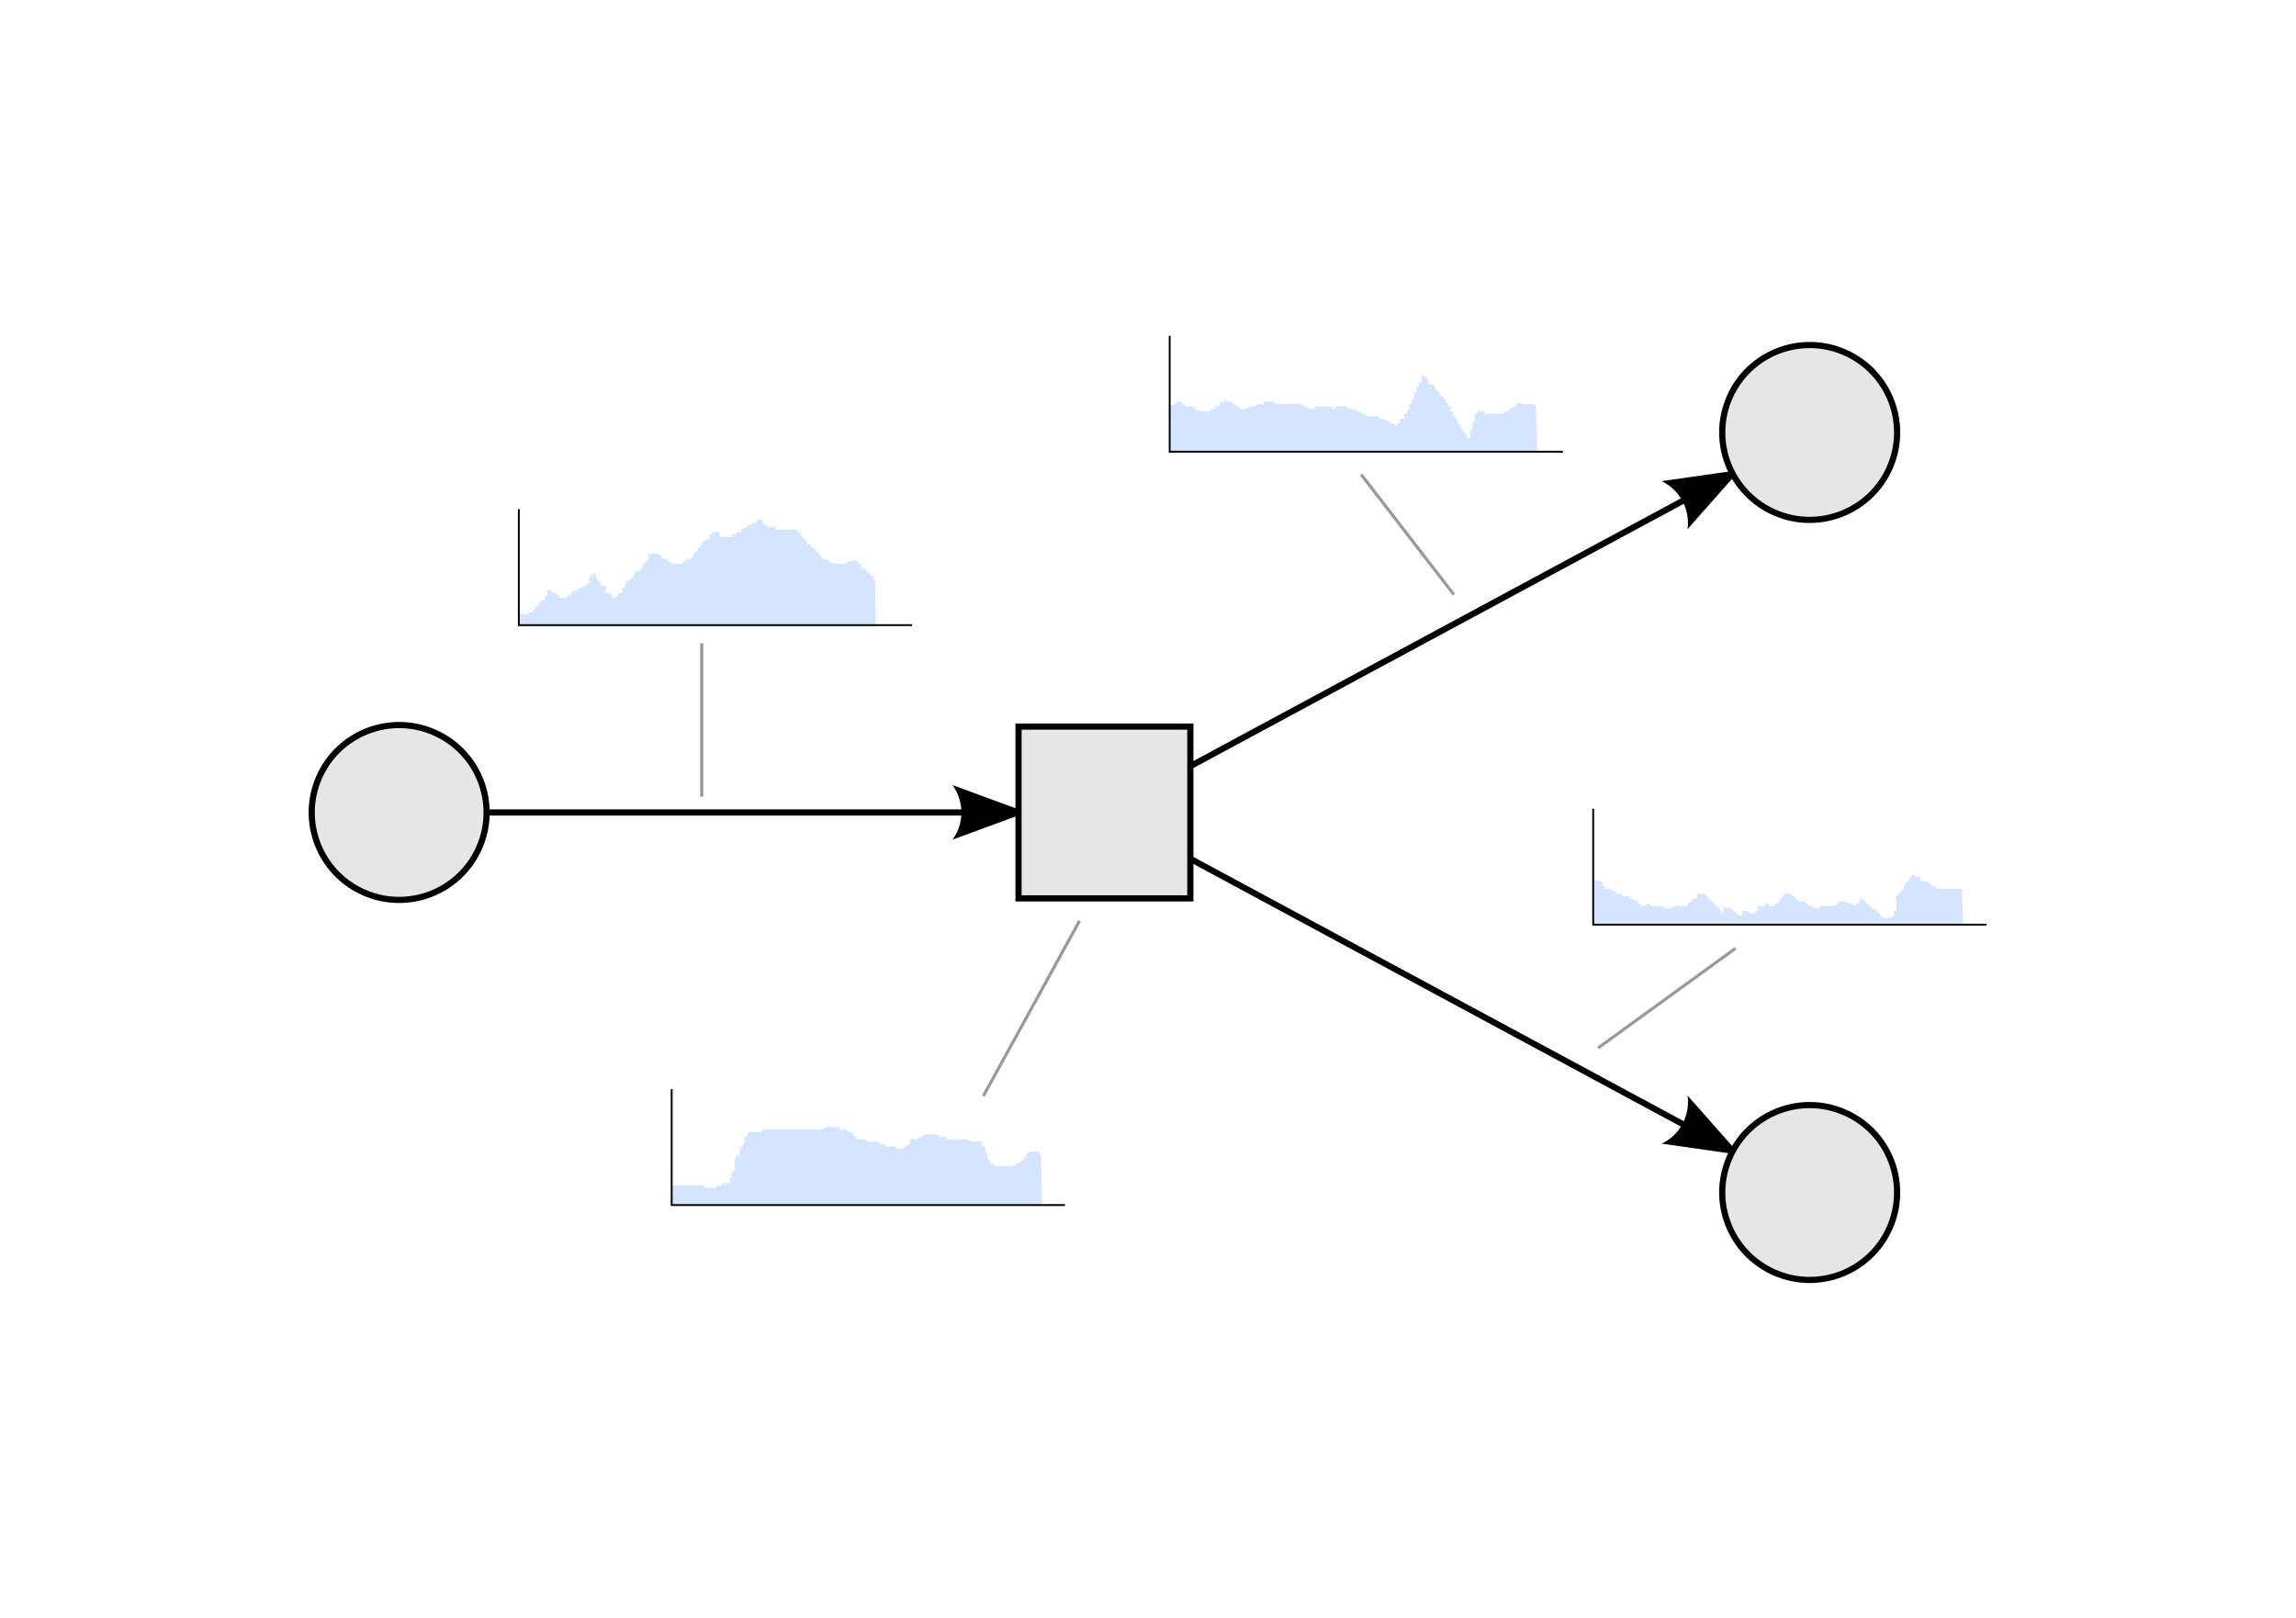
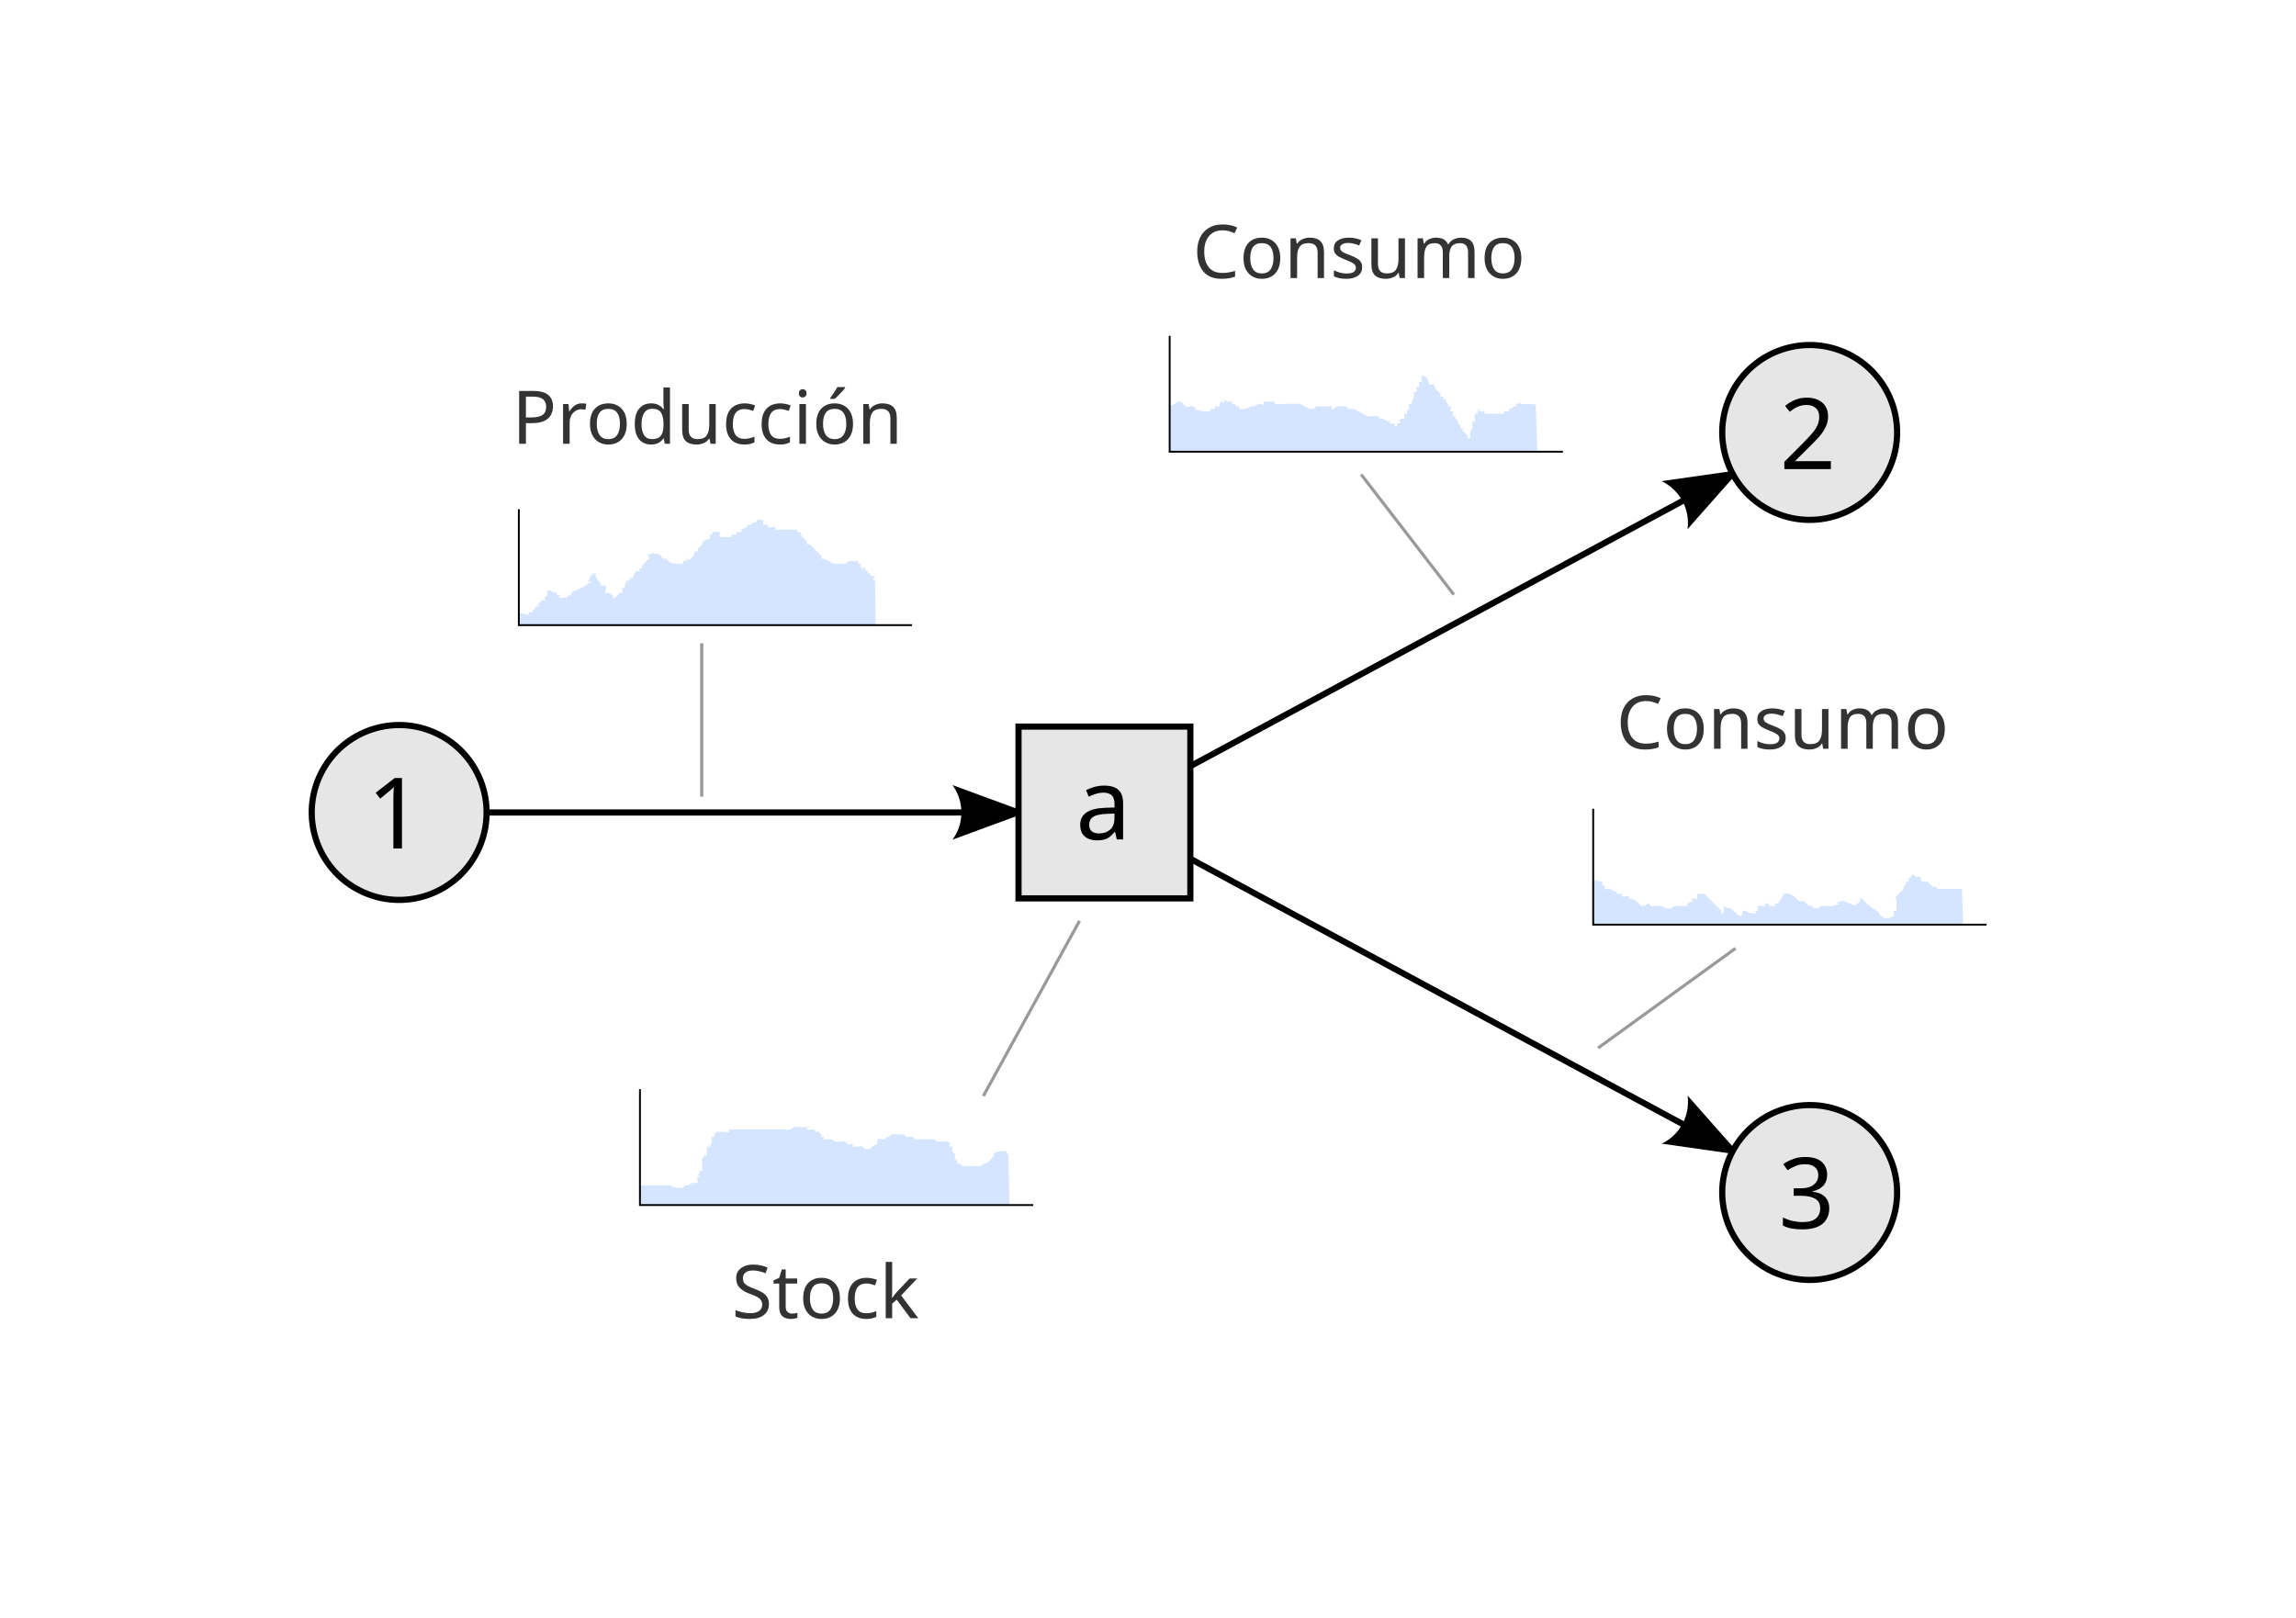
<svg xmlns="http://www.w3.org/2000/svg" width="372.047" height="262.205" id="svg4757" version="1.1">
  <defs id="defs4759">
    <marker orient="auto" refY="0.0" refX="0.0" id="Arrow2Lend" style="overflow:visible;">
      <path id="path4059" style="fill-rule:evenodd;stroke-width:0.625;stroke-linejoin:round;" d="M 8.719,4.034 L -2.207,0.016 L 8.719,-4.002 C 6.973,-1.63 6.983,1.616 8.719,4.034 z " transform="scale(1.1) rotate(180) translate(1,0)" />
    </marker>
  </defs>
  <g id="layer1" transform="translate(0,-790.1575)">
+     <path style="fill:none;stroke:#000000;stroke-width:1px;stroke-linecap:butt;stroke-linejoin:miter;stroke-opacity:1;marker-end:url(#Arrow2Lend)" d="m 78.852,131.673 86.189,10e-6" id="path8093" transform="translate(0,790.1575)" />
+     <path style="fill:none;stroke:#000000;stroke-width:1px;stroke-linecap:butt;stroke-linejoin:miter;stroke-opacity:1;marker-end:url(#Arrow2Lend)" d="M 192.882,124.171 280.771,76.807" id="path8095" transform="translate(0,790.1575)" />
+     <path style="fill:none;stroke:#000000;stroke-width:1px;stroke-linecap:butt;stroke-linejoin:miter;stroke-opacity:1;marker-end:url(#Arrow2Lend)" d="m 192.882,139.176 87.888,47.365" id="path8097" transform="translate(0,790.1575)" />
    <path style="fill:#999999;stroke:#999999;stroke-width:0.5;stroke-linecap:butt;stroke-linejoin:miter;stroke-miterlimit:4;stroke-opacity:1;stroke-dasharray:none" d="m 159.343,967.783 15.583,-28.383" id="path5742" />
    <path style="fill:#999999;stroke:#999999;stroke-width:0.5;stroke-linecap:butt;stroke-linejoin:miter;stroke-miterlimit:4;stroke-opacity:1;stroke-dasharray:none" d="m 113.707,894.41 0,24.865" id="path5744" />
    <path style="fill:#999999;stroke:#999999;stroke-width:0.5;stroke-linecap:butt;stroke-linejoin:miter;stroke-miterlimit:4;stroke-opacity:1;stroke-dasharray:none" d="M 235.588,886.529 220.562,867.05" id="path5746" />
-     <path style="fill:#d5e5ff;stroke:none;fill-opacity:1" d="m 108.837,982.264 c 2.135,0 2.73,0 3.935,0 0.394,0 0.787,0 1.181,0 0.131,0 0.394,-0.131 0.394,0 0,0.131 -0.486,-0.093 -0.394,0 0.489,0.489 0.989,0.394 1.574,0.394 0.131,0 0.276,0.059 0.394,0 0.166,-0.083 0.218,-0.335 0.394,-0.394 0.002,-5.9e-4 1.18,3.8e-4 1.181,0 0.923,-0.923 -1.212,0 -0.394,0 0.293,0 0.509,-0.301 0.787,-0.394 0.124,-0.042 0.301,0.093 0.394,0 0.186,-0.186 -0.117,-0.552 0,-0.787 0.083,-0.166 0.394,-0.208 0.394,-0.394 0,-0.131 -0.394,0.131 -0.394,0 0,-0.186 0.311,-0.228 0.394,-0.394 0.059,-0.117 -0.093,-0.301 0,-0.394 0.093,-0.093 0.301,0.093 0.394,0 0.128,-0.128 -0.125,-1.718 0,-1.968 0.083,-0.166 0.311,-0.228 0.394,-0.394 0.059,-0.117 0,-0.262 0,-0.394 0,-0.131 0,-0.525 0,-0.394 0,0.262 -0.262,0.787 0,0.787 0.604,0 0.31,-1.408 0.394,-1.574 0.059,-0.117 0.301,0.093 0.394,0 0.093,-0.093 -0.131,-0.394 0,-0.394 0.162,0 -0.42,2.047 0.394,-0.394 0.083,-0.249 -0.186,-0.602 0,-0.787 0.093,-0.093 0.301,0.093 0.394,0 0.186,-0.186 -0.262,-0.787 0,-0.787 0.131,0 -0.131,0.394 0,0.394 0.186,0 0.228,-0.311 0.394,-0.394 0.244,-0.122 1.726,0.121 1.968,0 0.117,-0.059 -0.093,-0.301 0,-0.394 0.018,-0.018 1.782,0 1.968,0 2.34,0 2.056,0 5.116,0 0.656,0 1.312,0 1.968,0 0.262,0 0.538,0.083 0.787,0 0.278,-0.093 0.509,-0.301 0.787,-0.394 0.249,-0.083 0.525,0 0.787,0 0.525,0 1.049,0 1.574,0 0.131,0 0.525,0 0.394,0 -0.262,0 -0.787,-0.262 -0.787,0 0,0.768 0.898,0.252 1.181,0.394 0.166,0.083 0.228,0.311 0.394,0.394 0.117,0.059 0.301,-0.093 0.394,0 0.093,0.093 0.131,0.394 0,0.394 -0.186,0 -0.579,-0.394 -0.394,-0.394 0.293,0 0.58,0.186 0.787,0.394 0.093,0.093 -0.093,0.301 0,0.394 0.093,0.093 0.301,-0.093 0.394,0 0.093,0.093 -0.093,0.301 0,0.394 0.061,0.061 1.027,-0.051 1.181,0 0.278,0.093 0.509,0.301 0.787,0.394 0.33,0.11 1.313,-0.13 1.574,0 0.166,0.083 0.218,0.335 0.394,0.394 0.249,0.083 0.552,-0.117 0.787,0 0.117,0.059 -0.093,0.301 0,0.394 0.108,0.108 1.361,-0.107 1.574,0 0.166,0.083 0.228,0.311 0.394,0.394 0.117,0.059 0.262,0 0.394,0 0.131,0 0.276,0.059 0.394,0 0.166,-0.083 0.239,-0.291 0.394,-0.394 0.244,-0.163 0.525,-0.262 0.787,-0.394 0.262,-0.131 0.656,-0.656 0.787,-0.394 0.131,0.262 -0.787,0.687 -0.787,0.394 0,-1.521 0.727,-0.56 1.181,-0.787 0.166,-0.083 0.228,-0.311 0.394,-0.394 0.117,-0.059 0.276,0.059 0.394,0 0.166,-0.083 0.228,-0.311 0.394,-0.394 0.057,-0.028 1.95,-0.006 1.968,0 0.176,0.059 0.228,0.311 0.394,0.394 0.156,0.078 1.1,-0.081 1.181,0 0.093,0.093 -0.093,0.301 0,0.394 0.013,0.013 1.085,0 1.181,0 1.487,0 -1.749,0 0.787,0 0.131,0 -0.525,0 -0.394,0 0.262,0 0.525,0 0.787,0 0.394,0 0.787,0 1.181,0 0.131,0 0.394,-0.131 0.394,0 0,0.118 -1.305,-0.259 0,0.394 0.117,0.059 0.262,0 0.394,0 0.262,0 0.525,0 0.787,0 0.131,0 -0.525,0 -0.394,0 0.262,0 0.538,-0.083 0.787,0 1.228,0.409 -0.131,0.262 0.394,0.787 0.093,0.093 0.301,-0.093 0.394,0 0.186,0.186 -0.117,0.552 0,0.787 0.083,0.166 0.311,0.228 0.394,0.394 0.117,0.235 -0.117,0.552 0,0.787 0.083,0.166 0.311,0.228 0.394,0.394 0.059,0.117 -0.093,0.301 0,0.394 0.093,0.093 0.276,-0.059 0.394,0 0.166,0.083 0.228,0.311 0.394,0.394 0.12,0.06 1.003,0 1.181,0 1.012,0 1.789,0.059 1.968,0 0.176,-0.059 0.228,-0.311 0.394,-0.394 0.117,-0.059 0.276,0.059 0.394,0 0.104,-0.052 1.128,-1.076 1.181,-1.181 0.059,-0.117 -0.093,-0.301 0,-0.394 0.207,-0.207 0.509,-0.301 0.787,-0.394 0.195,-0.065 1.147,-0.034 1.181,0 0.525,0.525 -0.656,0.394 0.394,0.394 l 0.189,8.305 -60.006,0 z" id="path5669" />
-     <path style="fill:none;stroke:#000000;stroke-width:0.3;stroke-linecap:butt;stroke-linejoin:miter;stroke-miterlimit:4;stroke-opacity:1;stroke-dasharray:none" d="m 172.561,985.453 -63.723,0 0,-18.783" id="path5673" />
+     <g id="g7504" transform="translate(-5.288236,0)">
+       <path id="path5669" d="m 108.837,982.264 c 2.135,0 2.73,0 3.935,0 0.394,0 0.787,0 1.181,0 0.131,0 0.394,-0.131 0.394,0 0,0.131 -0.486,-0.093 -0.394,0 0.489,0.489 0.989,0.394 1.574,0.394 0.131,0 0.276,0.059 0.394,0 0.166,-0.083 0.218,-0.335 0.394,-0.394 0.002,-5.9e-4 1.18,3.8e-4 1.181,0 0.923,-0.923 -1.212,0 -0.394,0 0.293,0 0.509,-0.301 0.787,-0.394 0.124,-0.042 0.301,0.093 0.394,0 0.186,-0.186 -0.117,-0.552 0,-0.787 0.083,-0.166 0.394,-0.208 0.394,-0.394 0,-0.131 -0.394,0.131 -0.394,0 0,-0.186 0.311,-0.228 0.394,-0.394 0.059,-0.117 -0.093,-0.301 0,-0.394 0.093,-0.093 0.301,0.093 0.394,0 0.128,-0.128 -0.125,-1.718 0,-1.968 0.083,-0.166 0.311,-0.228 0.394,-0.394 0.059,-0.117 0,-0.262 0,-0.394 0,-0.131 0,-0.525 0,-0.394 0,0.262 -0.262,0.787 0,0.787 0.604,0 0.31,-1.408 0.394,-1.574 0.059,-0.117 0.301,0.093 0.394,0 0.093,-0.093 -0.131,-0.394 0,-0.394 0.162,0 -0.42,2.047 0.394,-0.394 0.083,-0.249 -0.186,-0.602 0,-0.787 0.093,-0.093 0.301,0.093 0.394,0 0.186,-0.186 -0.262,-0.787 0,-0.787 0.131,0 -0.131,0.394 0,0.394 0.186,0 0.228,-0.311 0.394,-0.394 0.244,-0.122 1.726,0.121 1.968,0 0.117,-0.059 -0.093,-0.301 0,-0.394 0.018,-0.018 1.782,0 1.968,0 2.34,0 2.056,0 5.116,0 0.656,0 1.312,0 1.968,0 0.262,0 0.538,0.083 0.787,0 0.278,-0.093 0.509,-0.301 0.787,-0.394 0.249,-0.083 0.525,0 0.787,0 0.525,0 1.049,0 1.574,0 0.131,0 0.525,0 0.394,0 -0.262,0 -0.787,-0.262 -0.787,0 0,0.768 0.898,0.252 1.181,0.394 0.166,0.083 0.228,0.311 0.394,0.394 0.117,0.059 0.301,-0.093 0.394,0 0.093,0.093 0.131,0.394 0,0.394 -0.186,0 -0.579,-0.394 -0.394,-0.394 0.293,0 0.58,0.186 0.787,0.394 0.093,0.093 -0.093,0.301 0,0.394 0.093,0.093 0.301,-0.093 0.394,0 0.093,0.093 -0.093,0.301 0,0.394 0.061,0.061 1.027,-0.051 1.181,0 0.278,0.093 0.509,0.301 0.787,0.394 0.33,0.11 1.313,-0.13 1.574,0 0.166,0.083 0.218,0.335 0.394,0.394 0.249,0.083 0.552,-0.117 0.787,0 0.117,0.059 -0.093,0.301 0,0.394 0.108,0.108 1.361,-0.107 1.574,0 0.166,0.083 0.228,0.311 0.394,0.394 0.117,0.059 0.262,0 0.394,0 0.131,0 0.276,0.059 0.394,0 0.166,-0.083 0.239,-0.291 0.394,-0.394 0.244,-0.163 0.525,-0.262 0.787,-0.394 0.262,-0.131 0.656,-0.656 0.787,-0.394 0.131,0.262 -0.787,0.687 -0.787,0.394 0,-1.521 0.727,-0.56 1.181,-0.787 0.166,-0.083 0.228,-0.311 0.394,-0.394 0.117,-0.059 0.276,0.059 0.394,0 0.166,-0.083 0.228,-0.311 0.394,-0.394 0.057,-0.028 1.95,-0.006 1.968,0 0.176,0.059 0.228,0.311 0.394,0.394 0.156,0.078 1.1,-0.081 1.181,0 0.093,0.093 -0.093,0.301 0,0.394 0.013,0.013 1.085,0 1.181,0 1.487,0 -1.749,0 0.787,0 0.131,0 -0.525,0 -0.394,0 0.262,0 0.525,0 0.787,0 0.394,0 0.787,0 1.181,0 0.131,0 0.394,-0.131 0.394,0 0,0.118 -1.305,-0.259 0,0.394 0.117,0.059 0.262,0 0.394,0 0.262,0 0.525,0 0.787,0 0.131,0 -0.525,0 -0.394,0 0.262,0 0.538,-0.083 0.787,0 1.228,0.409 -0.131,0.262 0.394,0.787 0.093,0.093 0.301,-0.093 0.394,0 0.186,0.186 -0.117,0.552 0,0.787 0.083,0.166 0.311,0.228 0.394,0.394 0.117,0.235 -0.117,0.552 0,0.787 0.083,0.166 0.311,0.228 0.394,0.394 0.059,0.117 -0.093,0.301 0,0.394 0.093,0.093 0.276,-0.059 0.394,0 0.166,0.083 0.228,0.311 0.394,0.394 0.12,0.06 1.003,0 1.181,0 1.012,0 1.789,0.059 1.968,0 0.176,-0.059 0.228,-0.311 0.394,-0.394 0.117,-0.059 0.276,0.059 0.394,0 0.104,-0.052 1.128,-1.076 1.181,-1.181 0.059,-0.117 -0.093,-0.301 0,-0.394 0.207,-0.207 0.509,-0.301 0.787,-0.394 0.195,-0.065 1.147,-0.034 1.181,0 0.525,0.525 -0.656,0.394 0.394,0.394 l 0.189,8.305 -60.006,0 z" style="fill:#d5e5ff;fill-opacity:1;stroke:none" />
+       <path id="path5673" d="m 172.711,985.453 -63.723,0 0,-18.783" style="fill:none;stroke:#000000;stroke-width:0.3;stroke-linecap:butt;stroke-linejoin:miter;stroke-miterlimit:4;stroke-opacity:1;stroke-dasharray:none" />
+     </g>
    <path style="fill:#d5e5ff;fill-opacity:1;stroke:none" d="m 189.385,855.639 c 0.315,0.808 1.369,-0.693 1.968,-0.394 0.332,0.166 0.455,0.621 0.787,0.787 0.315,0.157 0.866,-0.157 1.181,0 1.858,0.929 -2.402,-0.207 1.574,0.787 0.161,0.04 1.574,-0.039 1.574,0 0,0.131 -0.394,0.131 -0.394,0 0,-0.819 0.552,-0.158 0.787,-0.394 0.093,-0.093 -0.093,-0.301 0,-0.394 0.186,-0.186 0.602,0.186 0.787,0 0.093,-0.093 -0.059,-0.276 0,-0.394 0.819,-1.638 -0.027,0.421 0.787,-0.394 0.093,-0.093 -0.131,-0.394 0,-0.394 0.186,0 0.218,0.335 0.394,0.394 0.249,0.083 0.552,-0.117 0.787,0 0.117,0.059 -0.093,0.301 0,0.394 0.093,0.093 0.276,-0.059 0.394,0 0.166,0.083 0.228,0.311 0.394,0.394 0.117,0.059 0.301,-0.093 0.394,0 0.093,0.093 -0.093,0.301 0,0.394 0.093,0.093 0.262,0 0.394,0 1.537,0 0.042,0.117 1.574,-0.394 0.124,-0.042 0.269,0.042 0.394,0 0.278,-0.093 0.509,-0.301 0.787,-0.394 0.249,-0.083 0.602,0.186 0.787,0 0.093,-0.093 -0.093,-0.301 0,-0.394 0.093,-0.093 0.262,0 0.394,0 0.262,0 0.525,0 0.787,0 0.131,0 0.276,-0.059 0.394,0 0.166,0.083 0.228,0.311 0.394,0.394 0.117,0.059 0.262,0 0.394,0 0.131,0 0.262,0 0.394,0 0.131,0 0.525,0 0.394,0 -0.262,0 -1.049,0 -0.787,0 0.141,0 3.2,-0.085 3.542,0 0.569,0.142 1.018,0.602 1.574,0.787 0.124,0.042 0.262,0 0.394,0 0.923,0 -0.186,0.093 0.787,-0.394 0.117,-0.059 0.262,0 0.394,0 0.131,0 0.262,0 0.394,0 0.145,0 1.558,-0.016 1.574,0 0.175,0.175 -0.306,0.743 0.394,0.394 0.166,-0.083 0.228,-0.311 0.394,-0.394 0.11,-0.055 1.464,-0.055 1.574,0 0.166,0.083 0.228,0.311 0.394,0.394 0.235,0.117 0.538,-0.083 0.787,0 0.826,0.275 1.535,0.905 2.361,1.181 0.317,0.106 1.323,-0.126 1.574,0 0.166,0.083 0.228,0.311 0.394,0.394 0.117,0.059 0.269,-0.042 0.394,0 0.278,0.093 0.509,0.301 0.787,0.394 0.124,0.042 0.301,-0.093 0.394,0 0.093,0.093 -0.093,0.301 0,0.394 0.131,0.131 0.656,-0.131 0.787,0 0.093,0.093 -0.093,0.301 0,0.394 0.093,0.093 0.301,0.093 0.394,0 0.093,-0.093 -0.093,-0.301 0,-0.394 0.093,-0.093 0.301,0.093 0.394,0 0.814,-0.814 -1.244,0.032 0.394,-0.787 0.117,-0.059 0.335,0.117 0.394,0 0.117,-0.235 -0.117,-0.552 0,-0.787 0.059,-0.117 0.301,0.093 0.394,0 0.093,-0.093 -0.059,-0.276 0,-0.394 0.083,-0.166 0.311,-0.228 0.394,-0.394 0.117,-0.235 -0.186,-0.602 0,-0.787 0.093,-0.093 0.301,0.093 0.394,0 0.093,-0.093 -0.042,-0.269 0,-0.394 0.093,-0.278 0.301,-0.509 0.394,-0.787 0.083,-0.249 -0.186,-0.602 0,-0.787 0.093,-0.093 0.301,0.093 0.394,0 0.186,-0.186 -0.186,-0.602 0,-0.787 0.093,-0.093 0.335,0.117 0.394,0 0.117,-0.235 -0.117,-0.552 0,-0.787 0.059,-0.117 0.301,0.093 0.394,0 0.235,-0.235 -0.526,-1.663 0.787,-0.787 0.244,0.163 0.231,0.543 0.394,0.787 -0.145,0.673 0.655,0.261 0.787,0.394 0.207,0.207 0.231,0.543 0.394,0.787 0.206,0.309 0.621,0.455 0.787,0.787 0.059,0.117 -0.093,0.301 0,0.394 0.093,0.093 0.301,-0.093 0.394,0 0.093,0.093 -0.093,0.301 0,0.394 0.093,0.093 0.301,-0.093 0.394,0 0.093,0.093 -0.059,0.276 0,0.394 0.083,0.166 0.311,0.228 0.394,0.394 0.059,0.117 -0.093,0.301 0,0.394 0.093,0.093 0.301,-0.093 0.394,0 0.186,0.186 -0.186,0.602 0,0.787 0.093,0.093 0.301,-0.093 0.394,0 0.132,0.132 -0.132,0.655 0,0.787 0.093,0.093 0.301,-0.093 0.394,0 0.093,0.093 -0.059,0.276 0,0.394 0.083,0.166 0.311,0.228 0.394,0.394 0.059,0.117 0,0.262 0,0.394 0.131,0.131 0.311,0.228 0.394,0.394 0.059,0.117 -0.093,0.301 0,0.394 0.093,0.093 0.301,-0.093 0.394,0 0.093,0.093 -0.073,0.284 0,0.394 0.206,0.309 0.581,0.478 0.787,0.787 0.073,0.109 -0.093,0.301 0,0.394 0.093,0.093 0.301,0.093 0.394,0 0.186,-0.186 -0.083,-0.538 0,-0.787 0.452,-1.357 0.394,-0.292 0.394,-1.181 0,-2.23 -0.262,-0.131 0.394,-0.787 0.093,-0.093 0,-0.262 0,-0.394 0,-0.262 -0.117,-0.552 0,-0.787 0.059,-0.117 0.301,0.093 0.394,0 0.186,-0.186 -0.262,-0.787 0,-0.787 0.131,0 -0.131,0.394 0,0.394 0.186,0 0.208,-0.394 0.394,-0.394 0.131,0 -0.093,0.301 0,0.394 0.186,0.186 0.602,-0.186 0.787,0 0.093,0.093 -0.093,0.301 0,0.394 0.093,0.093 0.262,0 0.394,0 0.787,0 1.574,0 2.361,0 0.131,0 0.301,0.093 0.394,0 0.093,-0.093 -0.117,-0.335 0,-0.394 0.235,-0.117 0.552,0.117 0.787,0 0.117,-0.059 -0.093,-0.301 0,-0.394 0.093,-0.093 0.276,0.059 0.394,0 0.166,-0.083 0.228,-0.311 0.394,-0.394 0.117,-0.059 0.301,0.093 0.394,0 0.093,-0.093 -0.117,-0.335 0,-0.394 0.235,-0.117 0.787,-0.262 0.787,0 0,0.262 -1.049,0 -0.787,0 2.187,0 1.041,0 2.361,0 0.693,0 0.787,0.325 0.787,-0.394 l 0.29,8.268 -59.713,0 z" id="path5667" />
    <path style="fill:none;stroke:#000000;stroke-width:0.3;stroke-linecap:butt;stroke-linejoin:miter;stroke-miterlimit:4;stroke-opacity:1;stroke-dasharray:none" d="m 253.259,863.363 -63.723,0 0,-18.783" id="path5673-5" />
    <path style="fill:#d5e5ff;fill-opacity:1;stroke:none" d="m 258.077,932.657 c 0.525,0.262 1.836,0.262 1.574,0.787 -0.262,0.525 -1.989,-1.202 -1.574,-0.787 0.541,0.541 1.37,0.703 1.968,1.181 0.102,0.082 -0.117,0.335 0,0.394 0.235,0.117 0.533,-0.064 0.787,0 0.285,0.071 0.509,0.301 0.787,0.394 0.124,0.042 0.301,-0.093 0.394,0 0.093,0.093 -0.093,0.301 0,0.394 0.186,0.186 0.602,-0.186 0.787,0 0.093,0.093 -0.093,0.301 0,0.394 0.197,0.197 0.984,-0.197 1.181,0 0.093,0.093 -0.093,0.301 0,0.394 0.093,0.093 0.269,-0.042 0.394,0 0.278,0.093 0.543,0.231 0.787,0.394 0.449,0.3 0.467,0.787 1.181,0.787 0.131,0 -0.131,-0.394 0,-0.394 0.131,0 -0.131,0.394 0,0.394 0.293,0 0.494,-0.394 0.787,-0.394 0.186,0 0.228,0.311 0.394,0.394 0.251,0.126 1.257,-0.106 1.574,0 1.357,0.452 0.292,0.394 1.181,0.394 0.131,0 0.269,0.042 0.394,0 0.278,-0.093 0.509,-0.301 0.787,-0.394 0.314,-0.105 1.872,0.095 1.968,0 0.093,-0.093 -0.093,-0.301 0,-0.394 0.207,-0.207 0.58,-0.186 0.787,-0.394 0.093,-0.093 -0.093,-0.301 0,-0.394 0.186,-0.186 0.602,0.186 0.787,0 0.132,-0.132 -0.132,-0.655 0,-0.787 0.093,-0.093 0.262,0 0.394,0 0.262,0 0.538,-0.083 0.787,0 0.176,0.059 0.262,0.262 0.394,0.394 0.131,0.131 0.262,0.262 0.394,0.394 0.548,0.548 1.026,1.026 1.574,1.574 0.131,0.131 0.311,0.228 0.394,0.394 0.059,0.117 -0.131,0.394 0,0.394 0.695,0 0.244,-1.181 0.394,-1.181 0.186,0 0.394,0.208 0.394,0.394 0,0.131 -0.525,0 -0.394,0 0.394,0 0.815,-0.146 1.181,0 0.2,0.08 1.083,1.344 1.574,1.181 0.278,-0.093 0.186,-0.58 0.394,-0.787 0.227,-0.227 0.783,0.261 1.181,0.394 0.124,0.042 0.262,0 0.394,0 0.131,0 0.301,0.093 0.394,0 0.093,-0.093 -0.093,-0.301 0,-0.394 0.093,-0.093 0.335,0.117 0.394,0 0.117,-0.235 -0.186,-0.602 0,-0.787 0.186,-0.186 0.525,0 0.787,0 0.131,0 0.301,0.093 0.394,0 0.093,-0.093 -0.093,-0.301 0,-0.394 0.093,-0.093 0.301,-0.093 0.394,0 0.093,0.093 0.131,0.394 0,0.394 -0.131,0 -0.131,-0.394 0,-0.394 0.186,0 0.228,0.311 0.394,0.394 0.117,0.059 0.394,-0.131 0.394,0 0,0.131 -0.525,0 -0.394,0 0.262,0 0.552,0.117 0.787,0 0.117,-0.059 -0.093,-0.301 0,-0.394 0.093,-0.093 0.262,0 0.394,0 0.131,-0.131 0.282,-0.245 0.394,-0.394 0.284,-0.378 0.409,-0.897 0.787,-1.181 0.388,-0.291 1.327,0.208 1.574,0.394 0.297,0.223 0.455,0.621 0.787,0.787 0.235,0.117 0.552,-0.117 0.787,0 0.262,0.262 0.525,0.525 0.787,0.787 0.131,0 0.276,-0.059 0.394,0 0.166,0.083 0.394,0.208 0.394,0.394 0,0.131 -0.394,0.131 -0.394,0 0,-0.131 0.262,0 0.394,0 0.262,0 0.552,-0.117 0.787,0 0.117,0.059 0.131,0.394 0,0.394 -0.131,0 -0.059,-0.276 0,-0.394 0.243,-0.486 0.38,-0.394 0.787,-0.394 0.341,0 1.346,0.076 1.574,0 2.851,-0.95 -0.62,0.113 1.181,-0.787 0.117,-0.059 0.262,0 0.394,0 0.131,0 0.394,-0.131 0.394,0 0,0.131 -0.511,-0.059 -0.394,0 0.307,0.154 1.624,0.443 1.968,0.787 0.093,0.093 0.131,0.394 0,0.394 -0.131,0 -0.059,-0.276 0,-0.394 0.166,-0.332 0.621,-0.455 0.787,-0.787 0.105,-0.21 -0.236,-0.708 0.394,-0.394 0.166,0.083 0.262,0.262 0.394,0.394 0.262,0.262 0.497,0.555 0.787,0.787 0.369,0.295 0.802,0.503 1.181,0.787 0.787,0.59 0,0.394 1.181,1.181 0.109,0.073 0.394,-0.131 0.394,0 0,0.131 -0.525,0 -0.394,0 0.262,0 0.525,0 0.787,0 0.131,0 0.394,-0.131 0.394,0 0,0.131 -0.486,0.093 -0.394,0 0.207,-0.207 0.624,-0.149 0.787,-0.394 0.146,-0.218 -0.117,-0.552 0,-0.787 0.059,-0.117 0.301,0.093 0.394,0 0.049,-0.049 0,-1.327 0,-1.574 0,-0.131 0,-0.262 0,-0.394 0,-0.131 -0.131,-0.394 0,-0.394 0.131,0 0.131,0.394 0,0.394 -0.477,0 0.098,-0.491 0.394,-0.787 0.131,-0.131 0.262,-0.262 0.394,-0.394 0.131,-0.131 0.311,-0.228 0.394,-0.394 0.059,-0.117 -0.059,-0.276 0,-0.394 0.083,-0.166 0.311,-0.228 0.394,-0.394 0.059,-0.117 -0.093,-0.301 0,-0.394 0.093,-0.093 0.301,0.093 0.394,0 0.093,-0.093 -0.059,-0.276 0,-0.394 0.083,-0.166 0.262,-0.262 0.394,-0.394 0.131,-0.131 0.208,-0.394 0.394,-0.394 0.186,0 0.218,0.335 0.394,0.394 0.249,0.083 0.552,-0.117 0.787,0 0.117,0.059 -0.059,0.276 0,0.394 0.243,0.486 0.38,0.394 0.787,0.394 0.131,0 0.301,-0.093 0.394,0 0.093,0.093 0.131,0.394 0,0.394 -0.186,0 -0.579,-0.394 -0.394,-0.394 0.293,0 0.543,0.231 0.787,0.394 0.154,0.103 0.228,0.311 0.394,0.394 0.117,0.059 0.301,-0.093 0.394,0 0.093,0.093 0.131,0.394 0,0.394 -0.131,0 -0.131,-0.394 0,-0.394 0.186,0 0.228,0.311 0.394,0.394 0.117,0.059 0.262,0 0.394,0 0.131,0 0.262,0 0.394,0 0.131,0 0.394,-0.131 0.394,0 0,0.131 -0.525,0 -0.394,0 0.394,0 0.787,0 1.181,0 0.131,0 0.394,-0.131 0.394,0 0,0.131 -0.525,0 -0.394,0 0.262,0 0.525,0 0.787,0 0.131,0 0.394,-0.131 0.394,0 0,0.131 -0.525,0 -0.394,0 0.394,0 0.787,0 1.181,0 l 0.203,5.928 -60.02,0 z" id="path5671" />
    <path style="fill:none;stroke:#000000;stroke-width:0.3;stroke-linecap:butt;stroke-linejoin:miter;stroke-miterlimit:4;stroke-opacity:1;stroke-dasharray:none" d="m 321.887,940.009 -63.723,0 0,-18.783" id="path5673-5-6" />
    <path style="fill:#d5e5ff;fill-opacity:1;stroke:none" d="m 83.921,889.377 c 3.262,0.816 0.674,0.647 1.968,0 0.117,-0.059 0.301,0.093 0.394,0 0.093,-0.093 -0.093,-0.301 0,-0.394 0.093,-0.093 0.301,0.093 0.394,0 0.093,-0.093 -0.093,-0.301 0,-0.394 0.207,-0.207 0.58,-0.186 0.787,-0.394 0.093,-0.093 -0.452,0.117 -0.394,0 0.262,-0.262 0.525,-0.525 0.787,-0.787 0.131,0 0.301,0.093 0.394,0 0.093,-0.093 -0.059,-0.276 0,-0.394 0.083,-0.166 0.311,-0.228 0.394,-0.394 0.118,-0.235 -0.259,-0.787 0.394,-0.787 0.293,0 0.509,0.301 0.787,0.394 0.124,0.042 0.301,-0.093 0.394,0 0.093,0.093 -0.093,0.301 0,0.394 0.093,0.093 0.301,-0.093 0.394,0 0.093,0.093 -0.093,0.301 0,0.394 0.056,0.056 1.1,0.04 1.181,0 0.166,-0.083 0.228,-0.311 0.394,-0.394 0.117,-0.059 0.301,0.093 0.394,0 0.093,-0.093 -0.093,-0.301 0,-0.394 0.207,-0.207 0.525,-0.262 0.787,-0.394 0.262,-0.131 0.525,-0.262 0.787,-0.394 0.262,-0.131 0.525,-0.262 0.787,-0.394 0.131,-0.131 0.228,-0.311 0.394,-0.394 0.117,-0.059 0.301,0.093 0.394,0 0.186,-0.186 -0.262,-0.787 0,-0.787 0.558,0 -1.115,1.836 0,-0.394 0.059,-0.117 0.301,0.093 0.394,0 0.093,-0.093 0.131,-0.394 0,-0.394 -0.186,0 -0.579,0.394 -0.394,0.394 0.293,0 0.494,-0.394 0.787,-0.394 0.131,0 -0.042,0.269 0,0.394 0.093,0.278 0.231,0.543 0.394,0.787 0.103,0.154 0.311,0.228 0.394,0.394 0.059,0.117 -0.093,0.301 0,0.394 0.093,0.093 0.301,-0.093 0.394,0 1.108,0.024 0.1,0.887 0.394,1.181 0.093,0.093 0.269,-0.042 0.394,0 0.278,0.093 0.58,0.186 0.787,0.394 0.175,0.175 -0.306,0.743 0.394,0.394 0.332,-0.166 0.455,-0.621 0.787,-0.787 0.117,-0.059 0.301,0.093 0.394,0 0.132,-0.132 -0.132,-0.655 0,-0.787 0.093,-0.093 0.301,0.093 0.394,0 0.093,-0.093 -0.059,-0.276 0,-0.394 0.083,-0.166 0.262,-0.525 0.394,-0.394 0.131,0.131 -0.394,0.579 -0.394,0.394 0,-0.293 0.186,-0.58 0.394,-0.787 0.093,-0.093 0.301,0.093 0.394,0 0.093,-0.093 -0.093,-0.301 0,-0.394 0.093,-0.093 0.301,0.093 0.394,0 0.479,-0.479 0.184,-0.879 0.787,-1.181 0.117,-0.059 0.301,0.093 0.394,0 0.093,-0.093 -0.093,-0.301 0,-0.394 0.093,-0.093 0.301,0.093 0.394,0 0.093,-0.093 0,-0.262 0,-0.394 0.262,-0.262 0.478,-0.581 0.787,-0.787 0.109,-0.073 0.394,-0.131 0.394,0 0,0.131 -0.394,0.131 -0.394,0 0,-0.186 0.311,-0.228 0.394,-0.394 0.059,-0.117 -0.093,-0.301 0,-0.394 0.093,-0.093 0.394,-0.131 0.394,0 0,0.344 -1.305,-0.394 0,-0.394 0.131,0 0.131,0.394 0,0.394 -0.525,0 0.394,-0.918 0.394,-0.394 0,0.131 -0.525,0 -0.394,0 0.262,0 0.525,0 0.787,0 1.003,0 0.525,0.459 1.181,0.787 0.117,0.059 0.262,0 0.394,0 0.131,0.131 0.239,0.291 0.394,0.394 0.244,0.163 0.509,0.301 0.787,0.394 0.124,0.042 0.301,-0.093 0.394,0 0.093,0.093 -0.093,0.301 0,0.394 0.093,0.093 0.394,-0.131 0.394,0 0,0.131 -0.394,0.131 -0.394,0 0,-0.786 0.946,-0.159 1.181,-0.394 0.093,-0.093 -0.093,-0.301 0,-0.394 0.186,-0.186 0.602,0.186 0.787,0 0.093,-0.093 0.131,-0.394 0,-0.394 -0.186,0 -0.579,0.394 -0.394,0.394 0.293,0 0.58,-0.186 0.787,-0.394 0.093,-0.093 -0.131,-0.394 0,-0.394 0.271,0 -0.477,1.305 0.394,0 0.163,-0.244 0.186,-0.58 0.394,-0.787 0.093,-0.093 0.301,0.093 0.394,0 0.093,-0.093 -0.059,-0.276 0,-0.394 0.051,-0.102 0.736,-0.685 0.787,-0.787 0.059,-0.117 -0.093,-0.301 0,-0.394 0.207,-0.207 0.543,-0.231 0.787,-0.394 0.78,0.039 0.186,-0.58 0.394,-0.787 0.093,-0.093 0.301,0.093 0.394,0 0.093,-0.093 -0.093,-0.301 0,-0.394 0.039,-0.039 1.141,-0.039 1.181,0 0.186,0.186 -0.186,0.602 0,0.787 0.093,0.093 0.262,0 0.394,0 0.259,0 1.482,0.046 1.574,0 0.117,-0.059 -0.093,-0.301 0,-0.394 0.186,-0.186 0.602,0.186 0.787,0 0.093,-0.093 -0.093,-0.301 0,-0.394 0.186,-0.186 0.602,0.186 0.787,0 0.093,-0.093 -0.093,-0.301 0,-0.394 0.093,-0.093 0.394,-0.131 0.394,0 0,0.131 -0.486,0.093 -0.394,0 0.207,-0.207 0.543,-0.231 0.787,-0.394 0.154,-0.103 0.228,-0.311 0.394,-0.394 0.117,-0.059 0.301,0.093 0.394,0 0.093,-0.093 -0.131,-0.394 0,-0.394 0.131,0 -0.131,0.394 0,0.394 0.186,0 0.228,-0.311 0.394,-0.394 0.117,-0.059 0.301,0.093 0.394,0 0.525,-0.525 -0.656,-0.394 0.394,-0.394 0.131,0 0.301,-0.093 0.394,0 0.093,0.093 0.131,0.394 0,0.394 -0.131,0 -0.131,-0.394 0,-0.394 0.819,0 0.158,0.552 0.394,0.787 0.093,0.093 0.394,-0.131 0.394,0 0,0.131 -0.525,0 -0.394,0 2.23,0 0.131,-0.262 0.787,0.394 0.093,0.093 0.262,0 0.394,0 0.262,0 0.552,-0.117 0.787,0 0.117,0.059 -0.093,0.301 0,0.394 0.093,0.093 0.262,0 0.394,0 0.787,0 1.574,0 2.361,0 0.131,0 0.262,0 0.394,0 0.131,0 0.301,-0.093 0.394,0 0.093,0.093 -0.093,0.301 0,0.394 0.093,0.093 0.301,-0.093 0.394,0 0.207,0.207 0.218,0.552 0.394,0.787 0.223,0.297 0.581,0.478 0.787,0.787 0.073,0.109 -0.093,0.301 0,0.394 0.093,0.093 0.276,-0.059 0.394,0 0.141,0.07 1.964,1.962 1.968,1.968 0.073,0.109 -0.093,0.301 0,0.394 0.093,0.093 0.269,-0.042 0.394,0 0.557,0.186 1.018,0.602 1.574,0.787 0.252,0.084 1.17,0 1.574,0 0.131,0 0.301,0.093 0.394,0 0.093,-0.093 -0.131,-0.394 0,-0.394 0.131,0 -0.131,0.394 0,0.394 0.186,0 0.228,-0.311 0.394,-0.394 0.12,-0.06 1.003,0 1.181,0 0.131,0 0.301,-0.093 0.394,0 0.093,0.093 -0.093,0.301 0,0.394 0.093,0.093 0.301,-0.093 0.394,0 0.093,0.093 -0.059,0.276 0,0.394 0.819,1.638 -0.027,-0.421 0.787,0.394 0.093,0.093 -0.093,0.301 0,0.394 0.093,0.093 0.301,-0.093 0.394,0 0.093,0.093 -0.093,0.301 0,0.394 0.093,0.093 0.301,-0.093 0.394,0 0.093,0.093 -0.093,0.301 0,0.394 0.093,0.093 0.301,-0.093 0.394,0 0.093,0.093 0.131,0.394 0,0.394 -0.131,0 -0.131,-0.394 0,-0.394 0.186,0 0.394,0.208 0.394,0.394 0,0.131 -0.394,-0.131 -0.394,0 0,0.186 0.262,0.262 0.394,0.394 l 0.088,7.357 -57.937,0 z" id="path5663" />
    <path style="fill:none;stroke:#000000;stroke-width:0.3;stroke-linecap:butt;stroke-linejoin:miter;stroke-miterlimit:4;stroke-opacity:1;stroke-dasharray:none" d="m 147.795,891.468 -63.723,0 0,-18.783" id="path5673-5-3" />
    <path style="fill:#999999;stroke:#999999;stroke-width:0.5;stroke-linecap:butt;stroke-linejoin:miter;stroke-miterlimit:4;stroke-opacity:1;stroke-dasharray:none" d="m 258.963,959.992 22.261,-16.14" id="path5748" />
-     <path style="fill:none;stroke:#000000;stroke-width:1px;stroke-linecap:butt;stroke-linejoin:miter;stroke-opacity:1;marker-end:url(#Arrow2Lend)" d="m 78.852,131.673 86.189,10e-6" id="path4836" transform="translate(0,790.1575)" />
-     <path style="fill:none;stroke:#000000;stroke-width:1px;stroke-linecap:butt;stroke-linejoin:miter;stroke-opacity:1;marker-end:url(#Arrow2Lend)" d="M 192.882,124.171 280.771,76.807" id="path4838" transform="translate(0,790.1575)" />
-     <path style="fill:none;stroke:#000000;stroke-width:1px;stroke-linecap:butt;stroke-linejoin:miter;stroke-opacity:1;marker-end:url(#Arrow2Lend)" d="m 192.882,139.176 87.888,47.365" id="path4840" transform="translate(0,790.1575)" />
-     <path transform="matrix(0.9156957,0.4018723,-0.4018723,0.9156957,244.9712,746.9653)" style="fill:#e6e6e6;fill-opacity:1;stroke:#000000" id="path2985-8" d="m 103.892,84.329 a 14.167,14.167 0 1 1 -28.334,0 14.167,14.167 0 1 1 28.334,0 z" />
-     <path transform="matrix(0.9156957,0.4018723,-0.4018723,0.9156957,244.9712,870.1417)" style="fill:#e6e6e6;fill-opacity:1;stroke:#000000" id="path2985-8-8" d="m 103.892,84.329 a 14.167,14.167 0 1 1 -28.334,0 14.167,14.167 0 1 1 28.334,0 z" />
-     <path transform="matrix(0.9156957,0.4018723,-0.4018723,0.9156957,16.40987,808.5535)" style="fill:#e6e6e6;fill-opacity:1;stroke:#000000" id="path2985-8-7" d="m 103.892,84.329 a 14.167,14.167 0 1 1 -28.334,0 14.167,14.167 0 1 1 28.334,0 z" />
+     <path transform="matrix(0.9156957,0.4018723,-0.4018723,0.9156957,244.9712,746.9653)" style="fill:#e6e6e6;fill-opacity:1;stroke:#000000" id="path2985-8" d="m 103.892,84.329 c 0,7.824 -6.343,14.167 -14.167,14.167 -7.824,0 -14.167,-6.343 -14.167,-14.167 0,-7.824 6.343,-14.167 14.167,-14.167 7.824,0 14.167,6.343 14.167,14.167 z" />
+     <path transform="matrix(0.9156957,0.4018723,-0.4018723,0.9156957,244.9712,870.1417)" style="fill:#e6e6e6;fill-opacity:1;stroke:#000000" id="path2985-8-8" d="m 103.892,84.329 c 0,7.824 -6.343,14.167 -14.167,14.167 -7.824,0 -14.167,-6.343 -14.167,-14.167 0,-7.824 6.343,-14.167 14.167,-14.167 7.824,0 14.167,6.343 14.167,14.167 z" />
+     <path transform="matrix(0.9156957,0.4018723,-0.4018723,0.9156957,16.40987,808.5535)" style="fill:#e6e6e6;fill-opacity:1;stroke:#000000" id="path2985-8-7" d="m 103.892,84.329 c 0,7.824 -6.343,14.167 -14.167,14.167 -7.824,0 -14.167,-6.343 -14.167,-14.167 0,-7.824 6.343,-14.167 14.167,-14.167 7.824,0 14.167,6.343 14.167,14.167 z" />
    <rect style="fill:#e6e6e6;fill-opacity:1;stroke:#000000;stroke-width:1;stroke-miterlimit:4;stroke-opacity:1;stroke-dasharray:none;stroke-dashoffset:0" id="rect4284-96-3" width="27.841" height="27.841" x="165.042" y="907.91" />
+     <text xml:space="preserve" style="font-size:12px;font-style:normal;font-weight:normal;line-height:125%;letter-spacing:0px;word-spacing:0px;fill:#333333;fill-opacity:1;stroke:none;font-family:Sans" x="82.968" y="862.076" id="text5011">
+       <tspan id="tspan5013" x="82.968" y="862.076">Producción</tspan>
+     </text>
+     <text xml:space="preserve" style="font-size:12px;font-style:normal;font-weight:normal;line-height:125%;letter-spacing:0px;word-spacing:0px;fill:#333333;fill-opacity:1;stroke:none;font-family:Sans" x="193.26" y="835.219" id="text5015">
+       <tspan id="tspan5017" x="193.26" y="835.219">Consumo</tspan>
+     </text>
+     <text xml:space="preserve" style="font-size:12px;font-style:normal;font-weight:normal;line-height:125%;letter-spacing:0px;word-spacing:0px;fill:#333333;fill-opacity:1;stroke:none;font-family:Sans" x="261.888" y="911.505" id="text5019">
+       <tspan id="tspan5021" x="261.888" y="911.505">Consumo</tspan>
+     </text>
+     <text xml:space="preserve" style="font-size:12px;font-style:normal;font-weight:normal;line-height:125%;letter-spacing:0px;word-spacing:0px;fill:#333333;fill-opacity:1;stroke:none;font-family:Sans" x="118.571" y="1003.791" id="text5023">
+       <tspan id="tspan5025" x="118.571" y="1003.791">Stock</tspan>
+     </text>
+     <text xml:space="preserve" style="font-size:16px;font-style:normal;font-weight:normal;line-height:125%;letter-spacing:0px;word-spacing:0px;fill:#000000;fill-opacity:1;stroke:none;font-family:Sans" x="59.451" y="927.663" id="text7508">
+       <tspan id="tspan7510" x="59.451" y="927.663">1</tspan>
+     </text>
+     <text xml:space="preserve" style="font-size:16px;font-style:normal;font-weight:normal;line-height:125%;letter-spacing:0px;word-spacing:0px;fill:#000000;fill-opacity:1;stroke:none;font-family:Sans" x="288.368" y="866.18" id="text7512">
+       <tspan id="tspan7514" x="288.368" y="866.18">2</tspan>
+     </text>
+     <text xml:space="preserve" style="font-size:16px;font-style:normal;font-weight:normal;line-height:125%;letter-spacing:0px;word-spacing:0px;fill:#000000;fill-opacity:1;stroke:none;font-family:Sans" x="288.184" y="989.243" id="text7516">
+       <tspan id="tspan7518" x="288.184" y="989.243">3</tspan>
+     </text>
+     <text xml:space="preserve" style="font-size:16px;font-style:normal;font-weight:normal;line-height:125%;letter-spacing:0px;word-spacing:0px;fill:#000000;fill-opacity:1;stroke:none;font-family:Sans" x="174.306" y="926.198" id="text7520">
+       <tspan id="tspan7522" x="174.306" y="926.198">a</tspan>
+     </text>
  </g>
</svg>
